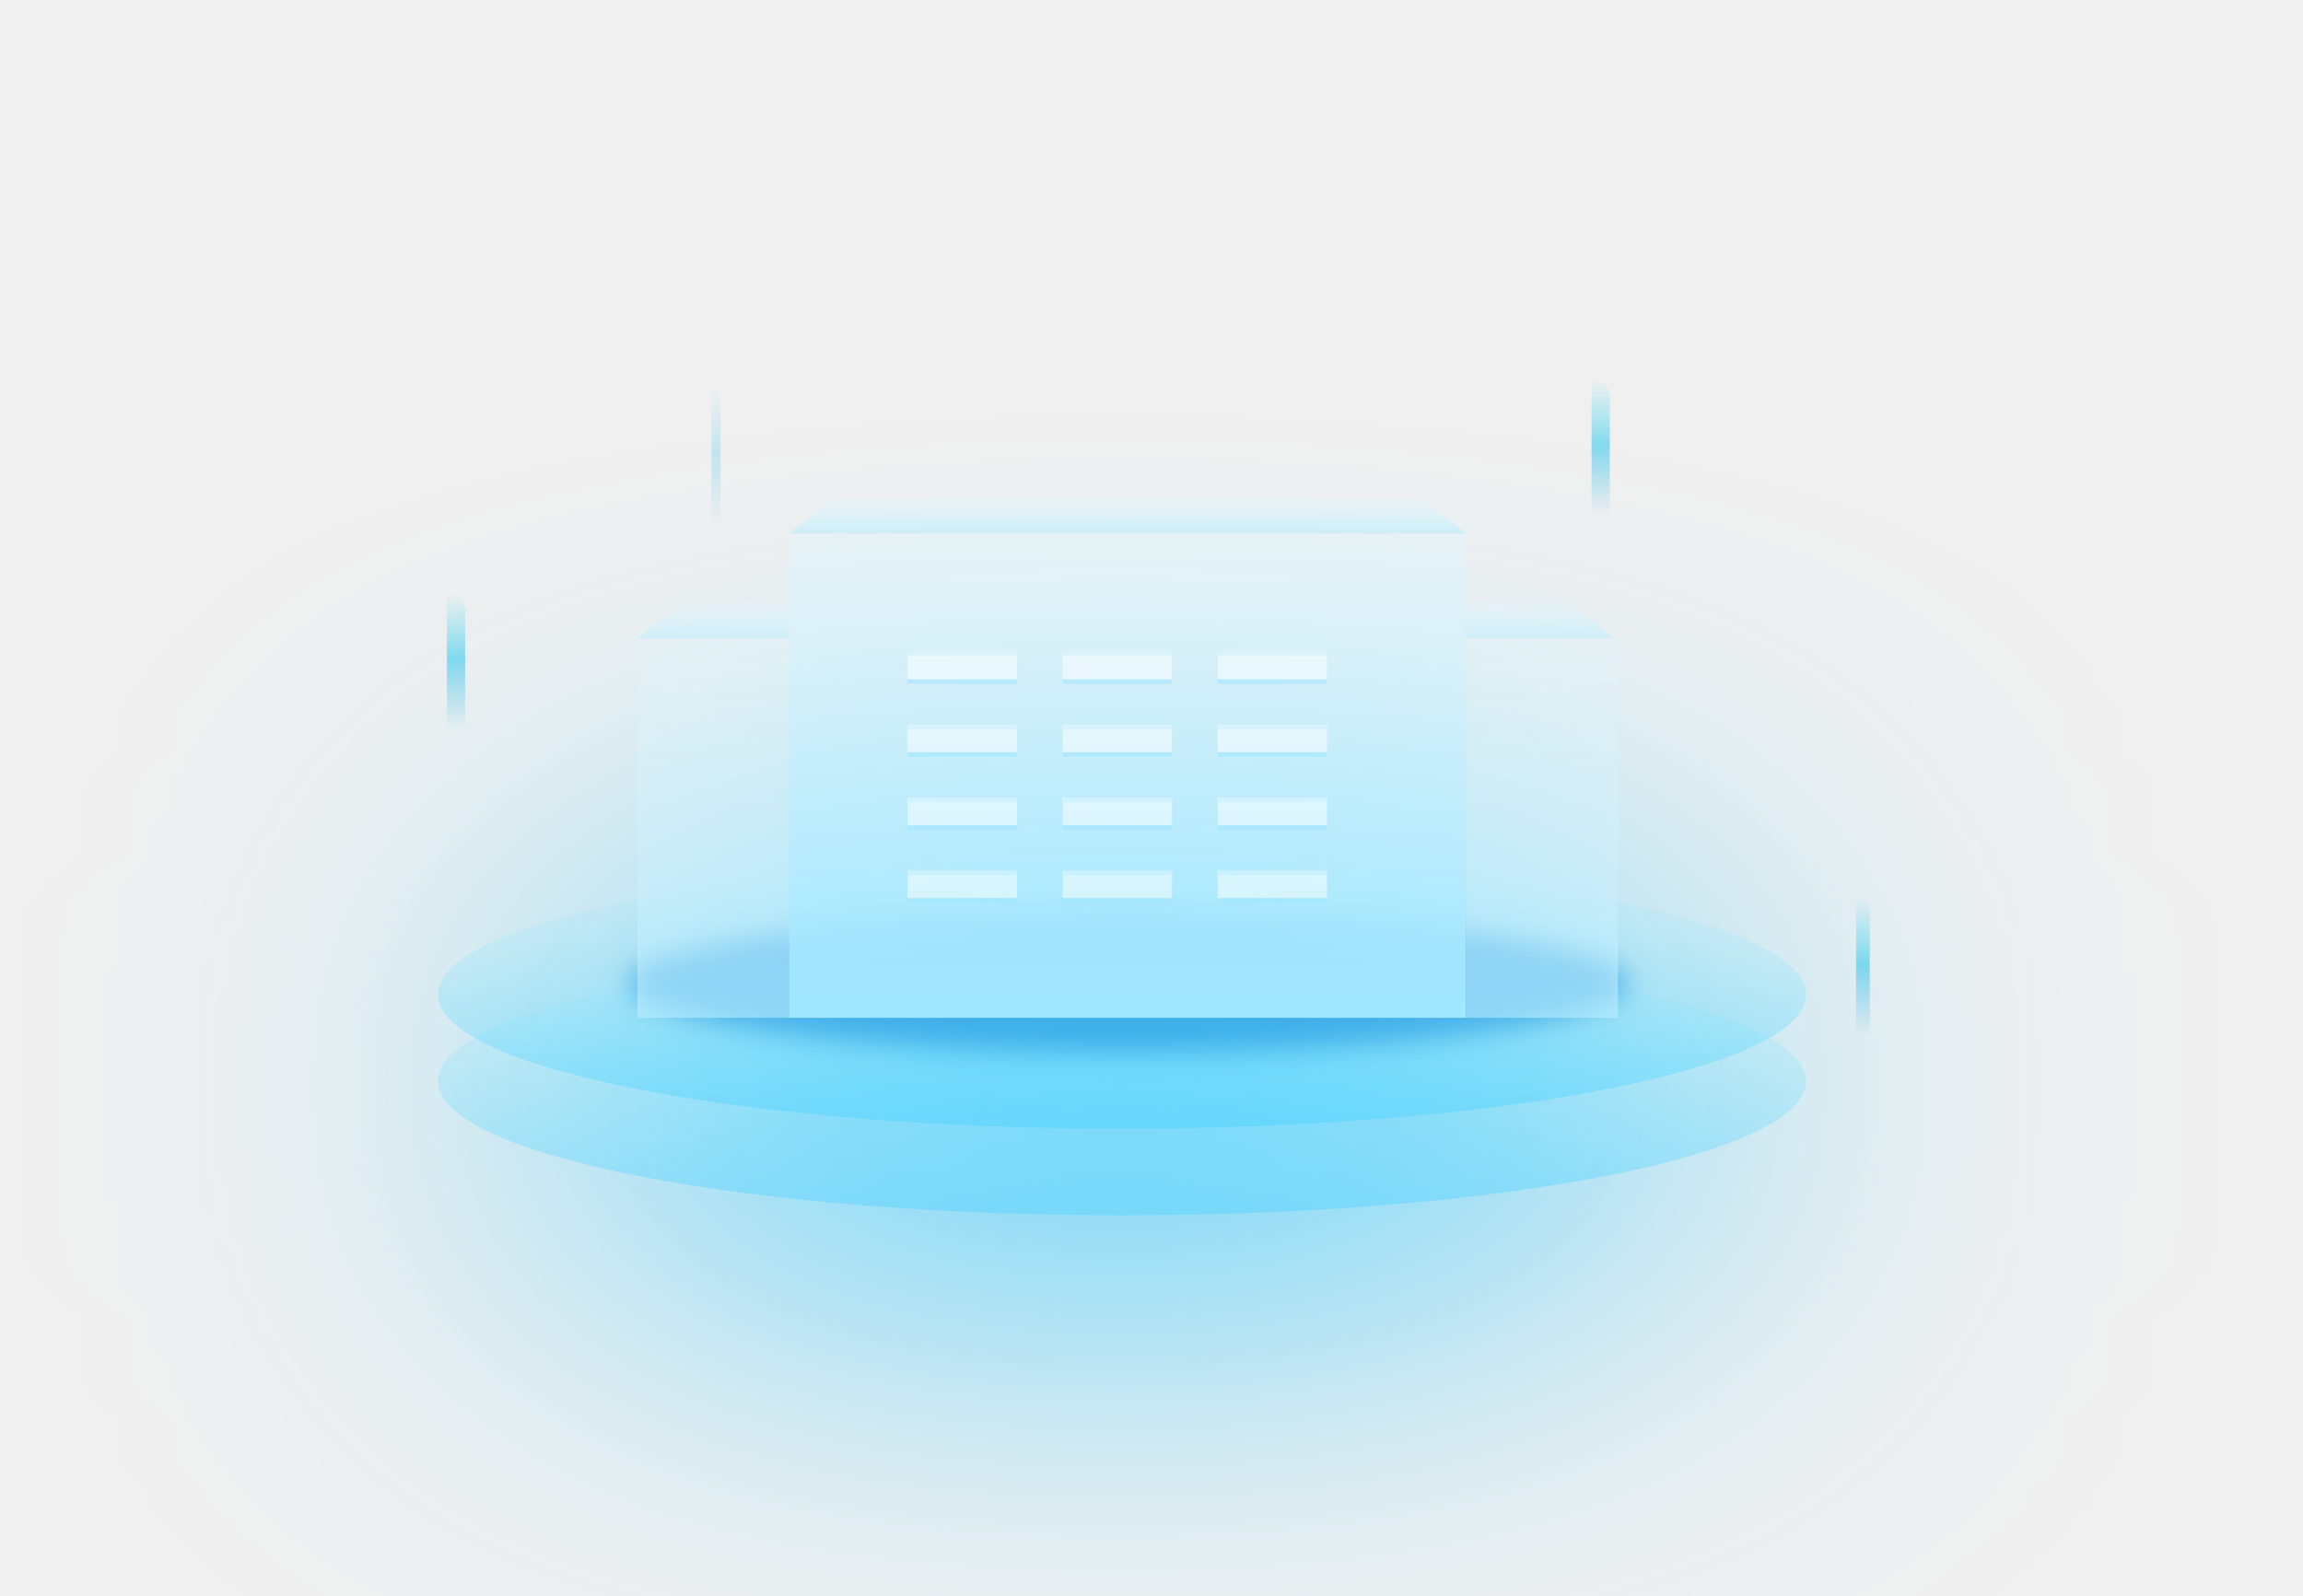
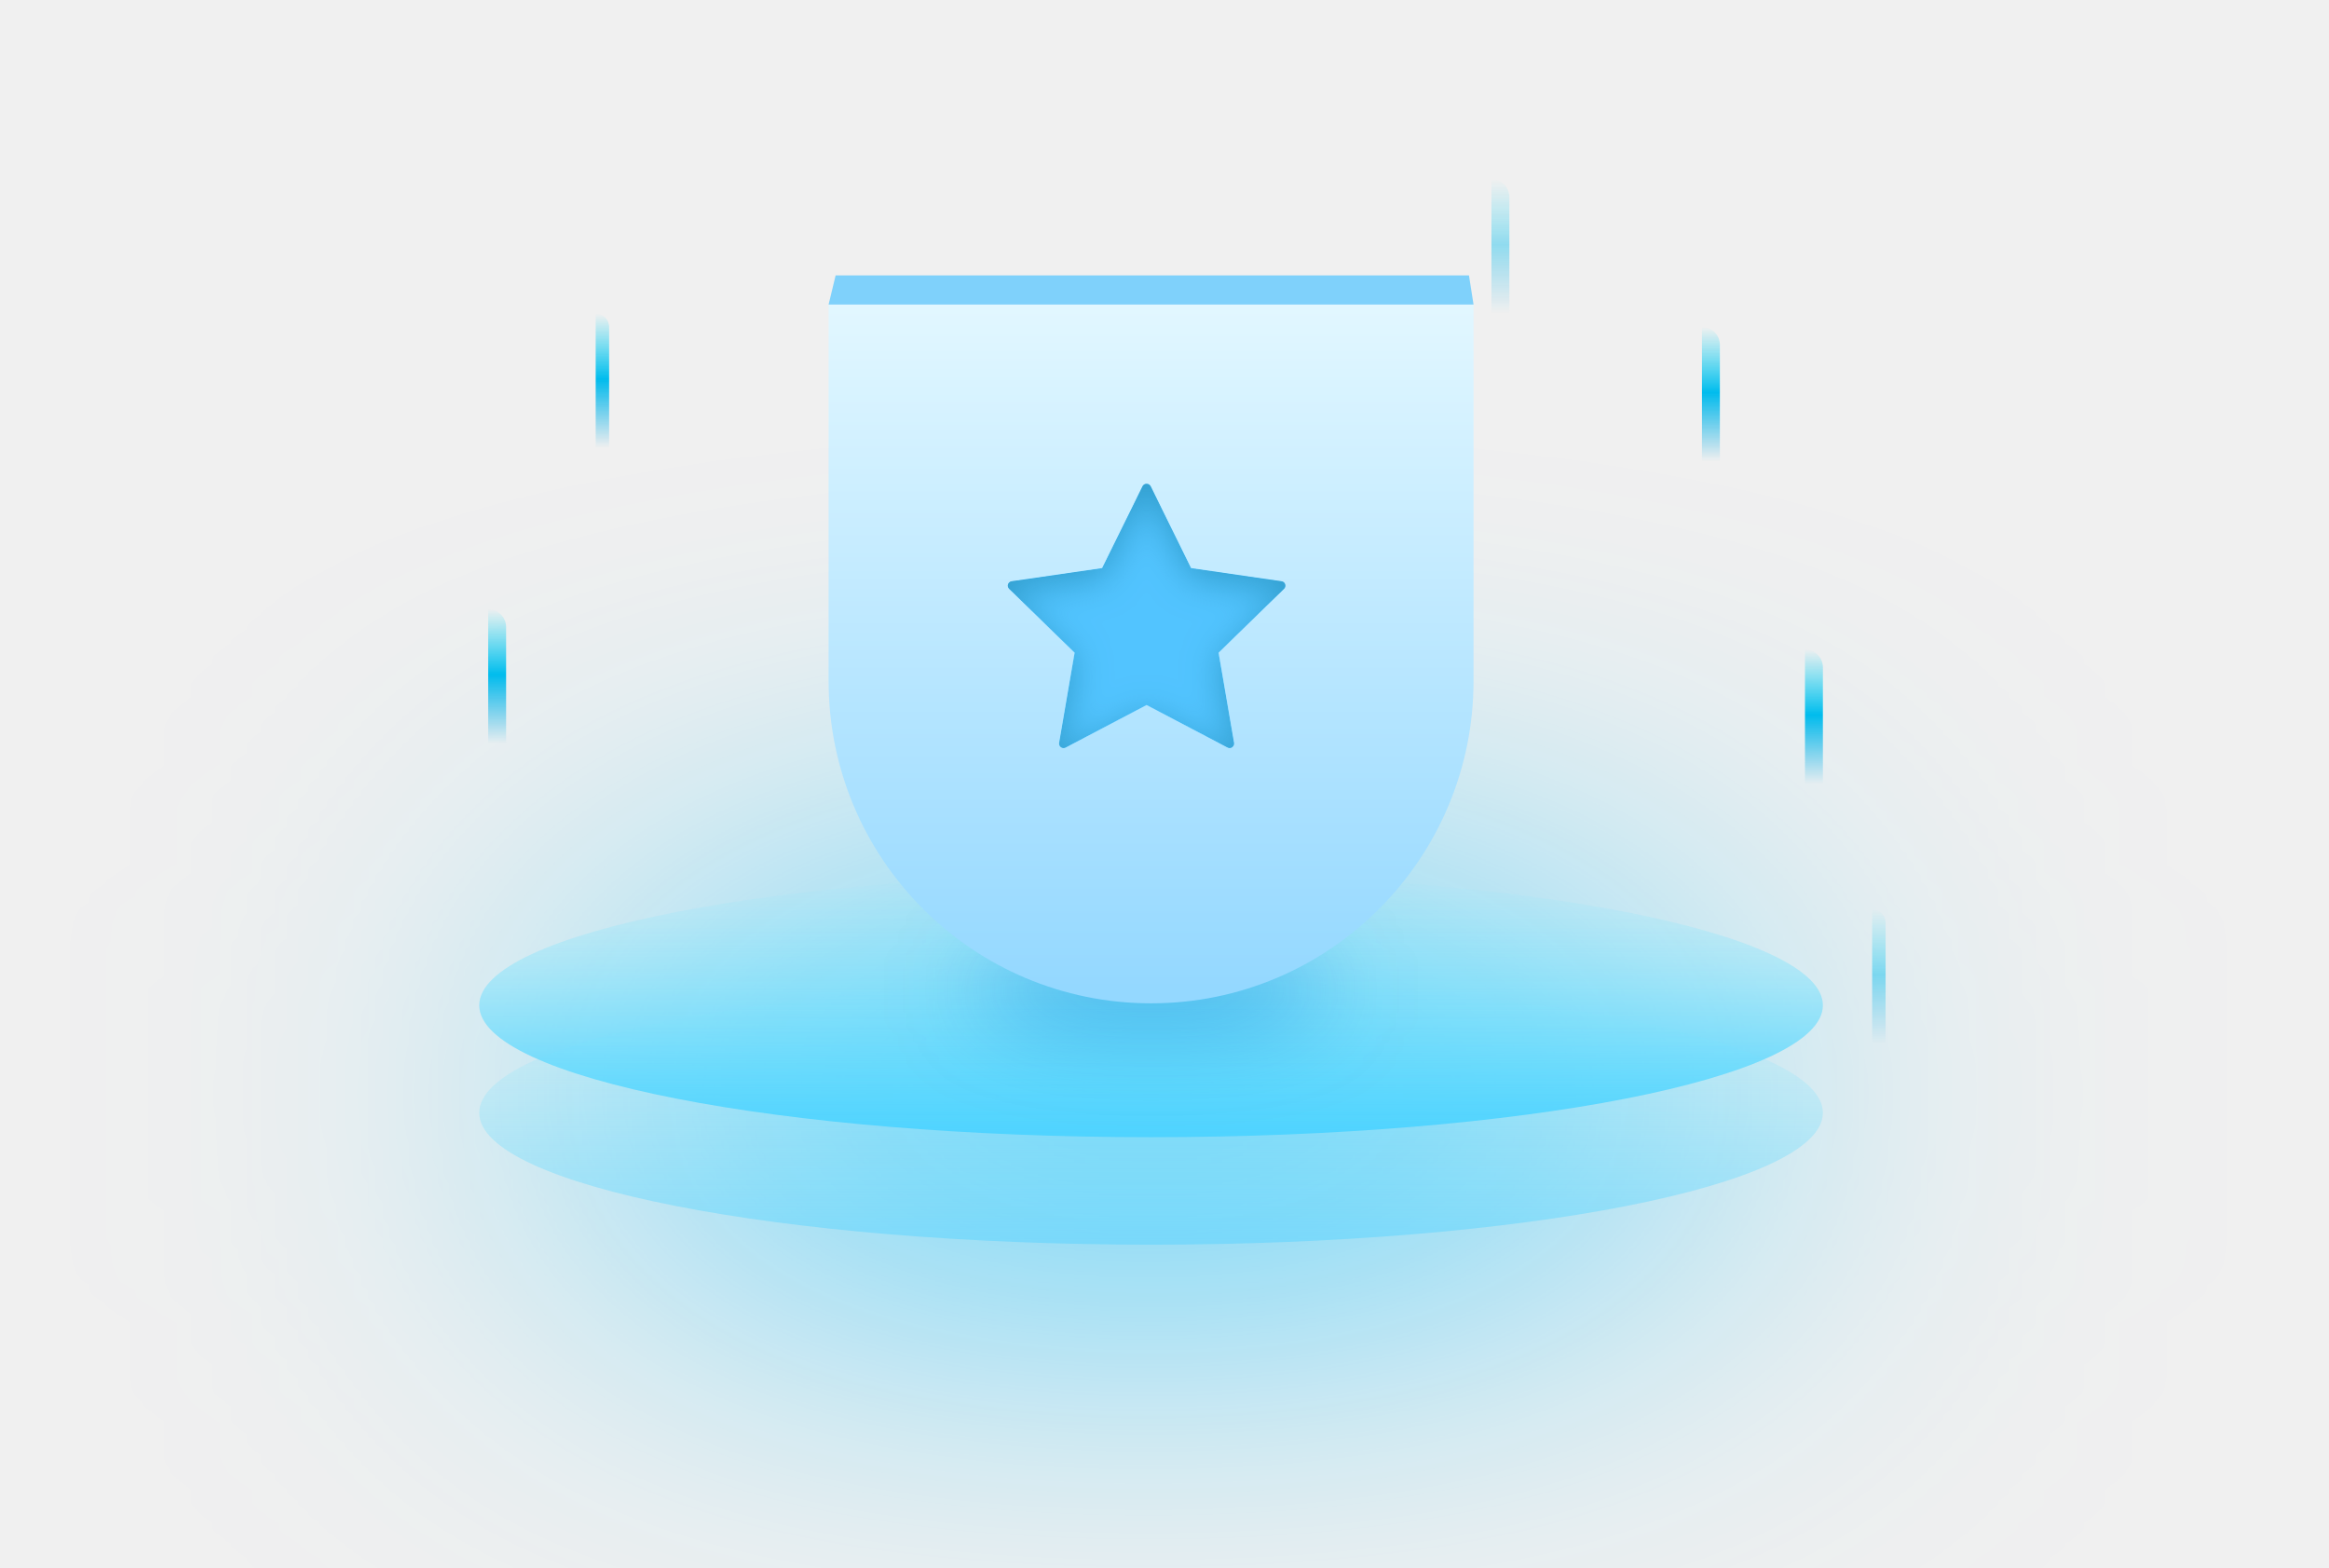
- <svg xmlns="http://www.w3.org/2000/svg" xmlns:xlink="http://www.w3.org/1999/xlink" width="505px" height="350px" viewBox="0 0 505 350" version="1.1">
+ <svg xmlns="http://www.w3.org/2000/svg" xmlns:xlink="http://www.w3.org/1999/xlink" width="520px" height="350px" viewBox="0 0 520 350" version="1.1">
  <defs>
    <filter x="-55.0%" y="-254.8%" width="210.0%" height="609.5%" filterUnits="objectBoundingBox" id="filter-1">
      <feGaussianBlur stdDeviation="50" in="SourceGraphic" />
    </filter>
    <linearGradient x1="50%" y1="0%" x2="50%" y2="100%" id="linearGradient-2">
      <stop stop-color="#7AE9FF" stop-opacity="0" offset="0%" />
-       <stop stop-color="#44CFFF" stop-opacity="0.5" offset="100%" />
+       <stop stop-color="#44CFFF" offset="100%" />
    </linearGradient>
    <linearGradient x1="50%" y1="0%" x2="50%" y2="100%" id="linearGradient-3">
      <stop stop-color="#7AE9FF" stop-opacity="0" offset="0%" />
      <stop stop-color="#56D3FF" stop-opacity="0.5" offset="100%" />
    </linearGradient>
-     <filter x="-4.1%" y="-30.0%" width="108.2%" height="160.0%" filterUnits="objectBoundingBox" id="filter-4">
-       <feGaussianBlur stdDeviation="3" in="SourceGraphic" />
+     <filter x="-37.5%" y="-187.5%" width="175.0%" height="475.0%" filterUnits="objectBoundingBox" id="filter-4">
+       <feGaussianBlur stdDeviation="10" in="SourceGraphic" />
    </filter>
    <linearGradient x1="50%" y1="0%" x2="50%" y2="100%" id="linearGradient-5">
-       <stop stop-color="#E0F8FF" stop-opacity="0.38" offset="0%" />
-       <stop stop-color="#BEEEFF" offset="100%" />
-     </linearGradient>
-     <linearGradient x1="58.265%" y1="100%" x2="58.265%" y2="0%" id="linearGradient-6">
-       <stop stop-color="#E0F8FF" stop-opacity="0.38" offset="0%" />
-       <stop stop-color="#BEEEFF" offset="100%" />
-     </linearGradient>
-     <linearGradient x1="58.265%" y1="100%" x2="58.265%" y2="0%" id="linearGradient-7">
-       <stop stop-color="#E0F8FF" stop-opacity="0.38" offset="0%" />
-       <stop stop-color="#BEEEFF" offset="100%" />
-     </linearGradient>
-     <linearGradient x1="50%" y1="0%" x2="50%" y2="100%" id="linearGradient-8">
-       <stop stop-color="#E0F8FF" stop-opacity="0.38" offset="0%" />
-       <stop stop-color="#A1E7FF" offset="100%" />
-     </linearGradient>
-     <rect id="path-9" x="0" y="0" width="24" height="6" />
-     <filter x="-2.1%" y="-8.3%" width="104.2%" height="133.3%" filterUnits="objectBoundingBox" id="filter-10">
-       <feOffset dx="0" dy="1" in="SourceAlpha" result="shadowOffsetOuter1" />
-       <feColorMatrix values="0 0 0 0 0.611   0 0 0 0 0.899   0 0 0 0 1  0 0 0 1 0" type="matrix" in="shadowOffsetOuter1" />
-     </filter>
-     <filter x="-2.1%" y="-8.3%" width="104.2%" height="133.3%" filterUnits="objectBoundingBox" id="filter-11">
-       <feOffset dx="0" dy="1" in="SourceAlpha" result="shadowOffsetInner1" />
-       <feComposite in="shadowOffsetInner1" in2="SourceAlpha" operator="arithmetic" k2="-1" k3="1" result="shadowInnerInner1" />
-       <feColorMatrix values="0 0 0 0 0.901   0 0 0 0 0.974   0 0 0 0 1  0 0 0 1 0" type="matrix" in="shadowInnerInner1" />
-     </filter>
-     <rect id="path-12" x="0" y="16" width="24" height="6" />
-     <filter x="-2.1%" y="-8.3%" width="104.2%" height="133.3%" filterUnits="objectBoundingBox" id="filter-13">
-       <feOffset dx="0" dy="1" in="SourceAlpha" result="shadowOffsetOuter1" />
-       <feColorMatrix values="0 0 0 0 0.611   0 0 0 0 0.899   0 0 0 0 1  0 0 0 1 0" type="matrix" in="shadowOffsetOuter1" />
-     </filter>
-     <filter x="-2.1%" y="-8.3%" width="104.2%" height="133.3%" filterUnits="objectBoundingBox" id="filter-14">
-       <feOffset dx="0" dy="1" in="SourceAlpha" result="shadowOffsetInner1" />
-       <feComposite in="shadowOffsetInner1" in2="SourceAlpha" operator="arithmetic" k2="-1" k3="1" result="shadowInnerInner1" />
-       <feColorMatrix values="0 0 0 0 0.901   0 0 0 0 0.974   0 0 0 0 1  0 0 0 1 0" type="matrix" in="shadowInnerInner1" />
-     </filter>
-     <rect id="path-15" x="0" y="32" width="24" height="6" />
-     <filter x="-2.1%" y="-8.3%" width="104.2%" height="133.3%" filterUnits="objectBoundingBox" id="filter-16">
-       <feOffset dx="0" dy="1" in="SourceAlpha" result="shadowOffsetOuter1" />
-       <feColorMatrix values="0 0 0 0 0.611   0 0 0 0 0.899   0 0 0 0 1  0 0 0 1 0" type="matrix" in="shadowOffsetOuter1" />
-     </filter>
-     <filter x="-2.1%" y="-8.3%" width="104.2%" height="133.3%" filterUnits="objectBoundingBox" id="filter-17">
-       <feOffset dx="0" dy="1" in="SourceAlpha" result="shadowOffsetInner1" />
-       <feComposite in="shadowOffsetInner1" in2="SourceAlpha" operator="arithmetic" k2="-1" k3="1" result="shadowInnerInner1" />
-       <feColorMatrix values="0 0 0 0 0.901   0 0 0 0 0.974   0 0 0 0 1  0 0 0 1 0" type="matrix" in="shadowInnerInner1" />
-     </filter>
-     <rect id="path-18" x="0" y="48" width="24" height="6" />
-     <filter x="-2.1%" y="-8.3%" width="104.2%" height="133.3%" filterUnits="objectBoundingBox" id="filter-19">
-       <feOffset dx="0" dy="1" in="SourceAlpha" result="shadowOffsetOuter1" />
-       <feColorMatrix values="0 0 0 0 0.611   0 0 0 0 0.899   0 0 0 0 1  0 0 0 1 0" type="matrix" in="shadowOffsetOuter1" />
-     </filter>
-     <filter x="-2.1%" y="-8.3%" width="104.2%" height="133.3%" filterUnits="objectBoundingBox" id="filter-20">
-       <feOffset dx="0" dy="1" in="SourceAlpha" result="shadowOffsetInner1" />
-       <feComposite in="shadowOffsetInner1" in2="SourceAlpha" operator="arithmetic" k2="-1" k3="1" result="shadowInnerInner1" />
-       <feColorMatrix values="0 0 0 0 0.901   0 0 0 0 0.974   0 0 0 0 1  0 0 0 1 0" type="matrix" in="shadowInnerInner1" />
-     </filter>
-     <rect id="path-21" x="0" y="0" width="24" height="6" />
-     <filter x="-2.1%" y="-8.3%" width="104.2%" height="133.3%" filterUnits="objectBoundingBox" id="filter-22">
-       <feOffset dx="0" dy="1" in="SourceAlpha" result="shadowOffsetOuter1" />
-       <feColorMatrix values="0 0 0 0 0.611   0 0 0 0 0.899   0 0 0 0 1  0 0 0 1 0" type="matrix" in="shadowOffsetOuter1" />
-     </filter>
-     <filter x="-2.1%" y="-8.3%" width="104.2%" height="133.3%" filterUnits="objectBoundingBox" id="filter-23">
-       <feOffset dx="0" dy="1" in="SourceAlpha" result="shadowOffsetInner1" />
-       <feComposite in="shadowOffsetInner1" in2="SourceAlpha" operator="arithmetic" k2="-1" k3="1" result="shadowInnerInner1" />
-       <feColorMatrix values="0 0 0 0 0.901   0 0 0 0 0.974   0 0 0 0 1  0 0 0 1 0" type="matrix" in="shadowInnerInner1" />
-     </filter>
-     <rect id="path-24" x="0" y="16" width="24" height="6" />
-     <filter x="-2.1%" y="-8.3%" width="104.2%" height="133.3%" filterUnits="objectBoundingBox" id="filter-25">
-       <feOffset dx="0" dy="1" in="SourceAlpha" result="shadowOffsetOuter1" />
-       <feColorMatrix values="0 0 0 0 0.611   0 0 0 0 0.899   0 0 0 0 1  0 0 0 1 0" type="matrix" in="shadowOffsetOuter1" />
-     </filter>
-     <filter x="-2.1%" y="-8.3%" width="104.2%" height="133.3%" filterUnits="objectBoundingBox" id="filter-26">
-       <feOffset dx="0" dy="1" in="SourceAlpha" result="shadowOffsetInner1" />
-       <feComposite in="shadowOffsetInner1" in2="SourceAlpha" operator="arithmetic" k2="-1" k3="1" result="shadowInnerInner1" />
-       <feColorMatrix values="0 0 0 0 0.901   0 0 0 0 0.974   0 0 0 0 1  0 0 0 1 0" type="matrix" in="shadowInnerInner1" />
-     </filter>
-     <rect id="path-27" x="0" y="32" width="24" height="6" />
-     <filter x="-2.1%" y="-8.3%" width="104.2%" height="133.3%" filterUnits="objectBoundingBox" id="filter-28">
-       <feOffset dx="0" dy="1" in="SourceAlpha" result="shadowOffsetOuter1" />
-       <feColorMatrix values="0 0 0 0 0.611   0 0 0 0 0.899   0 0 0 0 1  0 0 0 1 0" type="matrix" in="shadowOffsetOuter1" />
-     </filter>
-     <filter x="-2.1%" y="-8.3%" width="104.2%" height="133.3%" filterUnits="objectBoundingBox" id="filter-29">
-       <feOffset dx="0" dy="1" in="SourceAlpha" result="shadowOffsetInner1" />
-       <feComposite in="shadowOffsetInner1" in2="SourceAlpha" operator="arithmetic" k2="-1" k3="1" result="shadowInnerInner1" />
-       <feColorMatrix values="0 0 0 0 0.901   0 0 0 0 0.974   0 0 0 0 1  0 0 0 1 0" type="matrix" in="shadowInnerInner1" />
-     </filter>
-     <rect id="path-30" x="0" y="48" width="24" height="6" />
-     <filter x="-2.1%" y="-8.3%" width="104.2%" height="133.3%" filterUnits="objectBoundingBox" id="filter-31">
-       <feOffset dx="0" dy="1" in="SourceAlpha" result="shadowOffsetOuter1" />
-       <feColorMatrix values="0 0 0 0 0.611   0 0 0 0 0.899   0 0 0 0 1  0 0 0 1 0" type="matrix" in="shadowOffsetOuter1" />
-     </filter>
-     <filter x="-2.1%" y="-8.3%" width="104.2%" height="133.3%" filterUnits="objectBoundingBox" id="filter-32">
-       <feOffset dx="0" dy="1" in="SourceAlpha" result="shadowOffsetInner1" />
-       <feComposite in="shadowOffsetInner1" in2="SourceAlpha" operator="arithmetic" k2="-1" k3="1" result="shadowInnerInner1" />
-       <feColorMatrix values="0 0 0 0 0.901   0 0 0 0 0.974   0 0 0 0 1  0 0 0 1 0" type="matrix" in="shadowInnerInner1" />
-     </filter>
-     <rect id="path-33" x="0" y="0" width="24" height="6" />
-     <filter x="-2.1%" y="-8.3%" width="104.2%" height="133.3%" filterUnits="objectBoundingBox" id="filter-34">
-       <feOffset dx="0" dy="1" in="SourceAlpha" result="shadowOffsetOuter1" />
-       <feColorMatrix values="0 0 0 0 0.611   0 0 0 0 0.899   0 0 0 0 1  0 0 0 1 0" type="matrix" in="shadowOffsetOuter1" />
-     </filter>
-     <filter x="-2.1%" y="-8.3%" width="104.2%" height="133.3%" filterUnits="objectBoundingBox" id="filter-35">
-       <feOffset dx="0" dy="1" in="SourceAlpha" result="shadowOffsetInner1" />
-       <feComposite in="shadowOffsetInner1" in2="SourceAlpha" operator="arithmetic" k2="-1" k3="1" result="shadowInnerInner1" />
-       <feColorMatrix values="0 0 0 0 0.901   0 0 0 0 0.974   0 0 0 0 1  0 0 0 1 0" type="matrix" in="shadowInnerInner1" />
-     </filter>
-     <rect id="path-36" x="0" y="16" width="24" height="6" />
-     <filter x="-2.1%" y="-8.3%" width="104.2%" height="133.3%" filterUnits="objectBoundingBox" id="filter-37">
-       <feOffset dx="0" dy="1" in="SourceAlpha" result="shadowOffsetOuter1" />
-       <feColorMatrix values="0 0 0 0 0.611   0 0 0 0 0.899   0 0 0 0 1  0 0 0 1 0" type="matrix" in="shadowOffsetOuter1" />
-     </filter>
-     <filter x="-2.1%" y="-8.3%" width="104.2%" height="133.3%" filterUnits="objectBoundingBox" id="filter-38">
-       <feOffset dx="0" dy="1" in="SourceAlpha" result="shadowOffsetInner1" />
-       <feComposite in="shadowOffsetInner1" in2="SourceAlpha" operator="arithmetic" k2="-1" k3="1" result="shadowInnerInner1" />
-       <feColorMatrix values="0 0 0 0 0.901   0 0 0 0 0.974   0 0 0 0 1  0 0 0 1 0" type="matrix" in="shadowInnerInner1" />
-     </filter>
-     <rect id="path-39" x="0" y="32" width="24" height="6" />
-     <filter x="-2.1%" y="-8.3%" width="104.2%" height="133.3%" filterUnits="objectBoundingBox" id="filter-40">
-       <feOffset dx="0" dy="1" in="SourceAlpha" result="shadowOffsetOuter1" />
-       <feColorMatrix values="0 0 0 0 0.611   0 0 0 0 0.899   0 0 0 0 1  0 0 0 1 0" type="matrix" in="shadowOffsetOuter1" />
-     </filter>
-     <filter x="-2.1%" y="-8.3%" width="104.2%" height="133.3%" filterUnits="objectBoundingBox" id="filter-41">
-       <feOffset dx="0" dy="1" in="SourceAlpha" result="shadowOffsetInner1" />
-       <feComposite in="shadowOffsetInner1" in2="SourceAlpha" operator="arithmetic" k2="-1" k3="1" result="shadowInnerInner1" />
-       <feColorMatrix values="0 0 0 0 0.901   0 0 0 0 0.974   0 0 0 0 1  0 0 0 1 0" type="matrix" in="shadowInnerInner1" />
-     </filter>
-     <rect id="path-42" x="0" y="48" width="24" height="6" />
-     <filter x="-2.1%" y="-8.3%" width="104.2%" height="133.3%" filterUnits="objectBoundingBox" id="filter-43">
-       <feOffset dx="0" dy="1" in="SourceAlpha" result="shadowOffsetOuter1" />
-       <feColorMatrix values="0 0 0 0 0.611   0 0 0 0 0.899   0 0 0 0 1  0 0 0 1 0" type="matrix" in="shadowOffsetOuter1" />
-     </filter>
-     <filter x="-2.1%" y="-8.3%" width="104.2%" height="133.3%" filterUnits="objectBoundingBox" id="filter-44">
-       <feOffset dx="0" dy="1" in="SourceAlpha" result="shadowOffsetInner1" />
-       <feComposite in="shadowOffsetInner1" in2="SourceAlpha" operator="arithmetic" k2="-1" k3="1" result="shadowInnerInner1" />
-       <feColorMatrix values="0 0 0 0 0.901   0 0 0 0 0.974   0 0 0 0 1  0 0 0 1 0" type="matrix" in="shadowInnerInner1" />
-     </filter>
-     <linearGradient x1="50%" y1="0%" x2="50%" y2="100%" id="linearGradient-45">
-       <stop stop-color="#E0F8FF" stop-opacity="0.2" offset="0%" />
-       <stop stop-color="#BEEEFF" stop-opacity="0.7" offset="100%" />
-     </linearGradient>
-     <linearGradient x1="50%" y1="0%" x2="50%" y2="100%" id="linearGradient-46">
      <stop stop-color="#00D4F5" stop-opacity="0" offset="0%" />
      <stop stop-color="#00BCED" offset="48.707%" />
      <stop stop-color="#00AAE7" stop-opacity="0" offset="100%" />
    </linearGradient>
-     <linearGradient x1="50%" y1="0%" x2="50%" y2="100%" id="linearGradient-47">
+     <linearGradient x1="50%" y1="0%" x2="50%" y2="100%" id="linearGradient-6">
      <stop stop-color="#00D4F5" stop-opacity="0" offset="0%" />
      <stop stop-color="#00BCED" offset="48.707%" />
      <stop stop-color="#00AAE7" stop-opacity="0" offset="100%" />
    </linearGradient>
-     <linearGradient x1="50%" y1="0%" x2="50%" y2="100%" id="linearGradient-48">
-       <stop stop-color="#00D4F5" stop-opacity="0" offset="0%" />
-       <stop stop-color="#00BCED" offset="48.707%" />
-       <stop stop-color="#00AAE7" stop-opacity="0" offset="100%" />
+     <linearGradient x1="50%" y1="0%" x2="50%" y2="97.606%" id="linearGradient-7">
+       <stop stop-color="#E2F7FF" offset="0%" />
+       <stop stop-color="#94D8FF" offset="100%" />
    </linearGradient>
+     <path d="M61.952,22.443 C61.835,22.08 61.521,21.816 61.144,21.762 L40.936,18.825 L31.901,0.513 C31.714,0.195 31.373,0 31.005,0 C30.636,0 30.295,0.195 30.108,0.513 L21.066,18.825 L0.857,21.762 C0.48,21.816 0.167,22.08 0.049,22.442 C-0.069,22.803 0.029,23.201 0.301,23.467 L14.927,37.722 L11.475,57.849 C11.411,58.224 11.565,58.602 11.873,58.826 C12.181,59.05 12.588,59.079 12.925,58.903 L31.001,49.401 L49.077,58.901 C49.414,59.077 49.822,59.048 50.129,58.824 C50.437,58.6 50.591,58.222 50.527,57.847 L47.075,37.722 L61.701,23.467 C61.973,23.201 62.07,22.804 61.952,22.443 Z" id="path-8" />
+     <filter x="-8.1%" y="-8.5%" width="116.1%" height="116.9%" filterUnits="objectBoundingBox" id="filter-10">
+       <feGaussianBlur stdDeviation="4" in="SourceAlpha" result="shadowBlurInner1" />
+       <feOffset dx="0" dy="2" in="shadowBlurInner1" result="shadowOffsetInner1" />
+       <feComposite in="shadowOffsetInner1" in2="SourceAlpha" operator="arithmetic" k2="-1" k3="1" result="shadowInnerInner1" />
+       <feColorMatrix values="0 0 0 0 0.063   0 0 0 0 0.473   0 0 0 0 0.617  0 0 0 0.5 0" type="matrix" in="shadowInnerInner1" />
+     </filter>
  </defs>
-   <g id="公共组件" stroke="none" stroke-width="1" fill="none" fill-rule="evenodd">
-     <g id="公共组件02" transform="translate(-1216, -19)">
-       <g id="banner" transform="translate(173, 19)">
-         <g id="编组-8" transform="translate(372, 0)">
-           <g id="编组-4" transform="translate(671, 0)">
-             <g id="编组-12" transform="translate(96, 83)">
-               <ellipse id="椭圆形" fill="#00BDFF" filter="url(#filter-1)" cx="149.36" cy="155.12" rx="136.32" ry="29.44" />
-               <ellipse id="椭圆形" fill="url(#linearGradient-2)" cx="150.04" cy="135.12" rx="150" ry="29.44" />
-               <ellipse id="椭圆形" fill="url(#linearGradient-3)" cx="150.04" cy="154.12" rx="150" ry="29.44" />
-               <ellipse id="椭圆形" fill-opacity="0.5" fill="#0784DA" filter="url(#filter-4)" cx="151.54" cy="132.68" rx="109.5" ry="15" />
-               <rect id="矩形" fill="url(#linearGradient-5)" opacity="0.6" x="43.76" y="57.04" width="33.28" height="83.2" />
-               <polygon id="矩形" fill="url(#linearGradient-6)" opacity="0.6" transform="translate(60.4, 53.04) scale(1, -1) translate(-60.4, -53.04) " points="43.76 49.04 77.04 49.04 77.04 57.04 53.76 57.04" />
-               <polygon id="矩形" fill="url(#linearGradient-7)" opacity="0.6" transform="translate(241.5, 53) scale(-1, -1) translate(-241.5, -53) " points="225 49 258 49 258 57 234.916 57" />
-               <rect id="矩形" fill="url(#linearGradient-5)" opacity="0.6" x="225.52" y="57.04" width="33.28" height="83.2" />
-               <rect id="矩形" fill="url(#linearGradient-8)" x="77" y="34" width="148.48" height="106.24" />
-               <g id="编组-21" opacity="0.5" transform="translate(103, 60)">
-                 <g id="编组-22">
-                   <g id="矩形">
-                     <use fill="black" fill-opacity="1" filter="url(#filter-10)" xlink:href="#path-9" />
-                     <use fill="#FFFFFF" fill-rule="evenodd" xlink:href="#path-9" />
-                     <use fill="black" fill-opacity="1" filter="url(#filter-11)" xlink:href="#path-9" />
-                   </g>
-                   <g id="矩形">
-                     <use fill="black" fill-opacity="1" filter="url(#filter-13)" xlink:href="#path-12" />
-                     <use fill="#FFFFFF" fill-rule="evenodd" xlink:href="#path-12" />
-                     <use fill="black" fill-opacity="1" filter="url(#filter-14)" xlink:href="#path-12" />
-                   </g>
-                   <g id="矩形">
-                     <use fill="black" fill-opacity="1" filter="url(#filter-16)" xlink:href="#path-15" />
-                     <use fill="#FFFFFF" fill-rule="evenodd" xlink:href="#path-15" />
-                     <use fill="black" fill-opacity="1" filter="url(#filter-17)" xlink:href="#path-15" />
-                   </g>
-                   <g id="矩形">
-                     <use fill="black" fill-opacity="1" filter="url(#filter-19)" xlink:href="#path-18" />
-                     <use fill="#FFFFFF" fill-rule="evenodd" xlink:href="#path-18" />
-                     <use fill="black" fill-opacity="1" filter="url(#filter-20)" xlink:href="#path-18" />
-                   </g>
-                 </g>
-                 <g id="编组-22" transform="translate(34, 0)">
-                   <g id="矩形">
-                     <use fill="black" fill-opacity="1" filter="url(#filter-22)" xlink:href="#path-21" />
-                     <use fill="#FFFFFF" fill-rule="evenodd" xlink:href="#path-21" />
-                     <use fill="black" fill-opacity="1" filter="url(#filter-23)" xlink:href="#path-21" />
-                   </g>
-                   <g id="矩形">
-                     <use fill="black" fill-opacity="1" filter="url(#filter-25)" xlink:href="#path-24" />
-                     <use fill="#FFFFFF" fill-rule="evenodd" xlink:href="#path-24" />
-                     <use fill="black" fill-opacity="1" filter="url(#filter-26)" xlink:href="#path-24" />
-                   </g>
-                   <g id="矩形">
-                     <use fill="black" fill-opacity="1" filter="url(#filter-28)" xlink:href="#path-27" />
-                     <use fill="#FFFFFF" fill-rule="evenodd" xlink:href="#path-27" />
-                     <use fill="black" fill-opacity="1" filter="url(#filter-29)" xlink:href="#path-27" />
-                   </g>
-                   <g id="矩形">
-                     <use fill="black" fill-opacity="1" filter="url(#filter-31)" xlink:href="#path-30" />
-                     <use fill="#FFFFFF" fill-rule="evenodd" xlink:href="#path-30" />
-                     <use fill="black" fill-opacity="1" filter="url(#filter-32)" xlink:href="#path-30" />
-                   </g>
-                 </g>
-                 <g id="编组-22" transform="translate(68, 0)">
-                   <g id="矩形">
-                     <use fill="black" fill-opacity="1" filter="url(#filter-34)" xlink:href="#path-33" />
-                     <use fill="#FFFFFF" fill-rule="evenodd" xlink:href="#path-33" />
-                     <use fill="black" fill-opacity="1" filter="url(#filter-35)" xlink:href="#path-33" />
-                   </g>
-                   <g id="矩形">
-                     <use fill="black" fill-opacity="1" filter="url(#filter-37)" xlink:href="#path-36" />
-                     <use fill="#FFFFFF" fill-rule="evenodd" xlink:href="#path-36" />
-                     <use fill="black" fill-opacity="1" filter="url(#filter-38)" xlink:href="#path-36" />
-                   </g>
-                   <g id="矩形">
-                     <use fill="black" fill-opacity="1" filter="url(#filter-40)" xlink:href="#path-39" />
-                     <use fill="#FFFFFF" fill-rule="evenodd" xlink:href="#path-39" />
-                     <use fill="black" fill-opacity="1" filter="url(#filter-41)" xlink:href="#path-39" />
-                   </g>
-                   <g id="矩形">
-                     <use fill="black" fill-opacity="1" filter="url(#filter-43)" xlink:href="#path-42" />
-                     <use fill="#FFFFFF" fill-rule="evenodd" xlink:href="#path-42" />
-                     <use fill="black" fill-opacity="1" filter="url(#filter-44)" xlink:href="#path-42" />
-                   </g>
+   <g id="产品" stroke="none" stroke-width="1" fill="none" fill-rule="evenodd">
+     <g id="基础服务-证书✅" transform="translate(-1028, -120)">
+       <g id="banner" transform="translate(0, 120)">
+         <g id="编组-35">
+           <g id="插画" transform="translate(1135, 40)">
+             <g id="编组-22" transform="translate(0, 155)">
+               <ellipse id="椭圆形" fill="#00BDFF" filter="url(#filter-1)" cx="149.36" cy="49.12" rx="136.32" ry="29.44" />
+               <ellipse id="椭圆形" fill="url(#linearGradient-2)" cx="150" cy="29.44" rx="150" ry="29.44" />
+               <ellipse id="椭圆形" fill="url(#linearGradient-3)" cx="150" cy="53.44" rx="150" ry="29.44" />
+               <ellipse id="椭圆形" fill-opacity="0.5" fill="#0784DA" filter="url(#filter-4)" cx="150" cy="26" rx="40" ry="8" />
+             </g>
+             <g id="编组-21" transform="translate(2, 0)" fill-rule="nonzero">
+               <path d="M4,100 L4,126 L4,126 L0,126 L0,96 C2.209,96 4,97.791 4,100 Z" id="路径" fill="url(#linearGradient-5)" />
+               <path d="M27,33 L27,60 L27,60 L24,60 L24,30 C25.657,30 27,31.343 27,33 Z" id="路径" fill="url(#linearGradient-6)" />
+               <path d="M275,37 L275,63 L275,63 L271,63 L271,33 C273.209,33 275,34.791 275,37 Z" id="路径" fill="url(#linearGradient-5)" />
+               <path d="M298,109 L298,135 L298,135 L294,135 L294,105 C296.209,105 298,106.791 298,109 Z" id="路径" fill="url(#linearGradient-5)" />
+               <path d="M228,4 L228,30 L228,30 L224,30 L224,0 C226.209,-4.05812251e-16 228,1.791 228,4 Z" id="路径" fill="url(#linearGradient-5)" opacity="0.4" />
+               <path d="M312,166 L312,193 L312,193 L309,193 L309,163 C310.657,163 312,164.343 312,166 Z" id="路径" fill="url(#linearGradient-6)" opacity="0.45" />
+             </g>
+             <g id="privacy" transform="translate(78, 21)">
+               <polygon id="路径-9" fill="#7FD1FB" points="0 7 1.571 0.489 142.982 0.489 144 7" />
+               <path d="M144,91 C144,130.765 111.765,163 72,163 C32.235,163 0,130.765 0,91 L0,7 L144,7 L144,91 Z" id="路径" fill="url(#linearGradient-7)" />
+               <g id="shape-star" transform="translate(40, 47)">
+                 <mask id="mask-9" fill="white">
+                   <use xlink:href="#path-8" />
+                 </mask>
+                 <g id="路径" fill-rule="nonzero">
+                   <use fill="#52C4FF" xlink:href="#path-8" />
+                   <use fill="black" fill-opacity="1" filter="url(#filter-10)" xlink:href="#path-8" />
                </g>
              </g>
-               <polygon id="矩形" fill="url(#linearGradient-45)" points="87 26 215.48 26 225.48 34 77 34" />
-               <path d="M6,51 L6,77 L6,77 L2,77 L2,47 C4.209,47 6,48.791 6,51 Z" id="路径" fill="url(#linearGradient-46)" fill-rule="nonzero" opacity="0.45" />
-               <path d="M62,4 L62,32 L62,32 L60,32 L60,2 C61.105,2 62,2.895 62,4 Z" id="路径" fill="url(#linearGradient-47)" fill-rule="nonzero" opacity="0.2" />
-               <path d="M257,4 L257,30 L257,30 L253,30 L253,0 C255.209,-4.05812251e-16 257,1.791 257,4 Z" id="路径" fill="url(#linearGradient-46)" fill-rule="nonzero" opacity="0.45" />
-               <path d="M314,117 L314,144 L314,144 L311,144 L311,114 C312.657,114 314,115.343 314,117 Z" id="路径" fill="url(#linearGradient-48)" fill-rule="nonzero" opacity="0.45" />
            </g>
          </g>
        </g>
      </g>
    </g>
  </g>
</svg>
